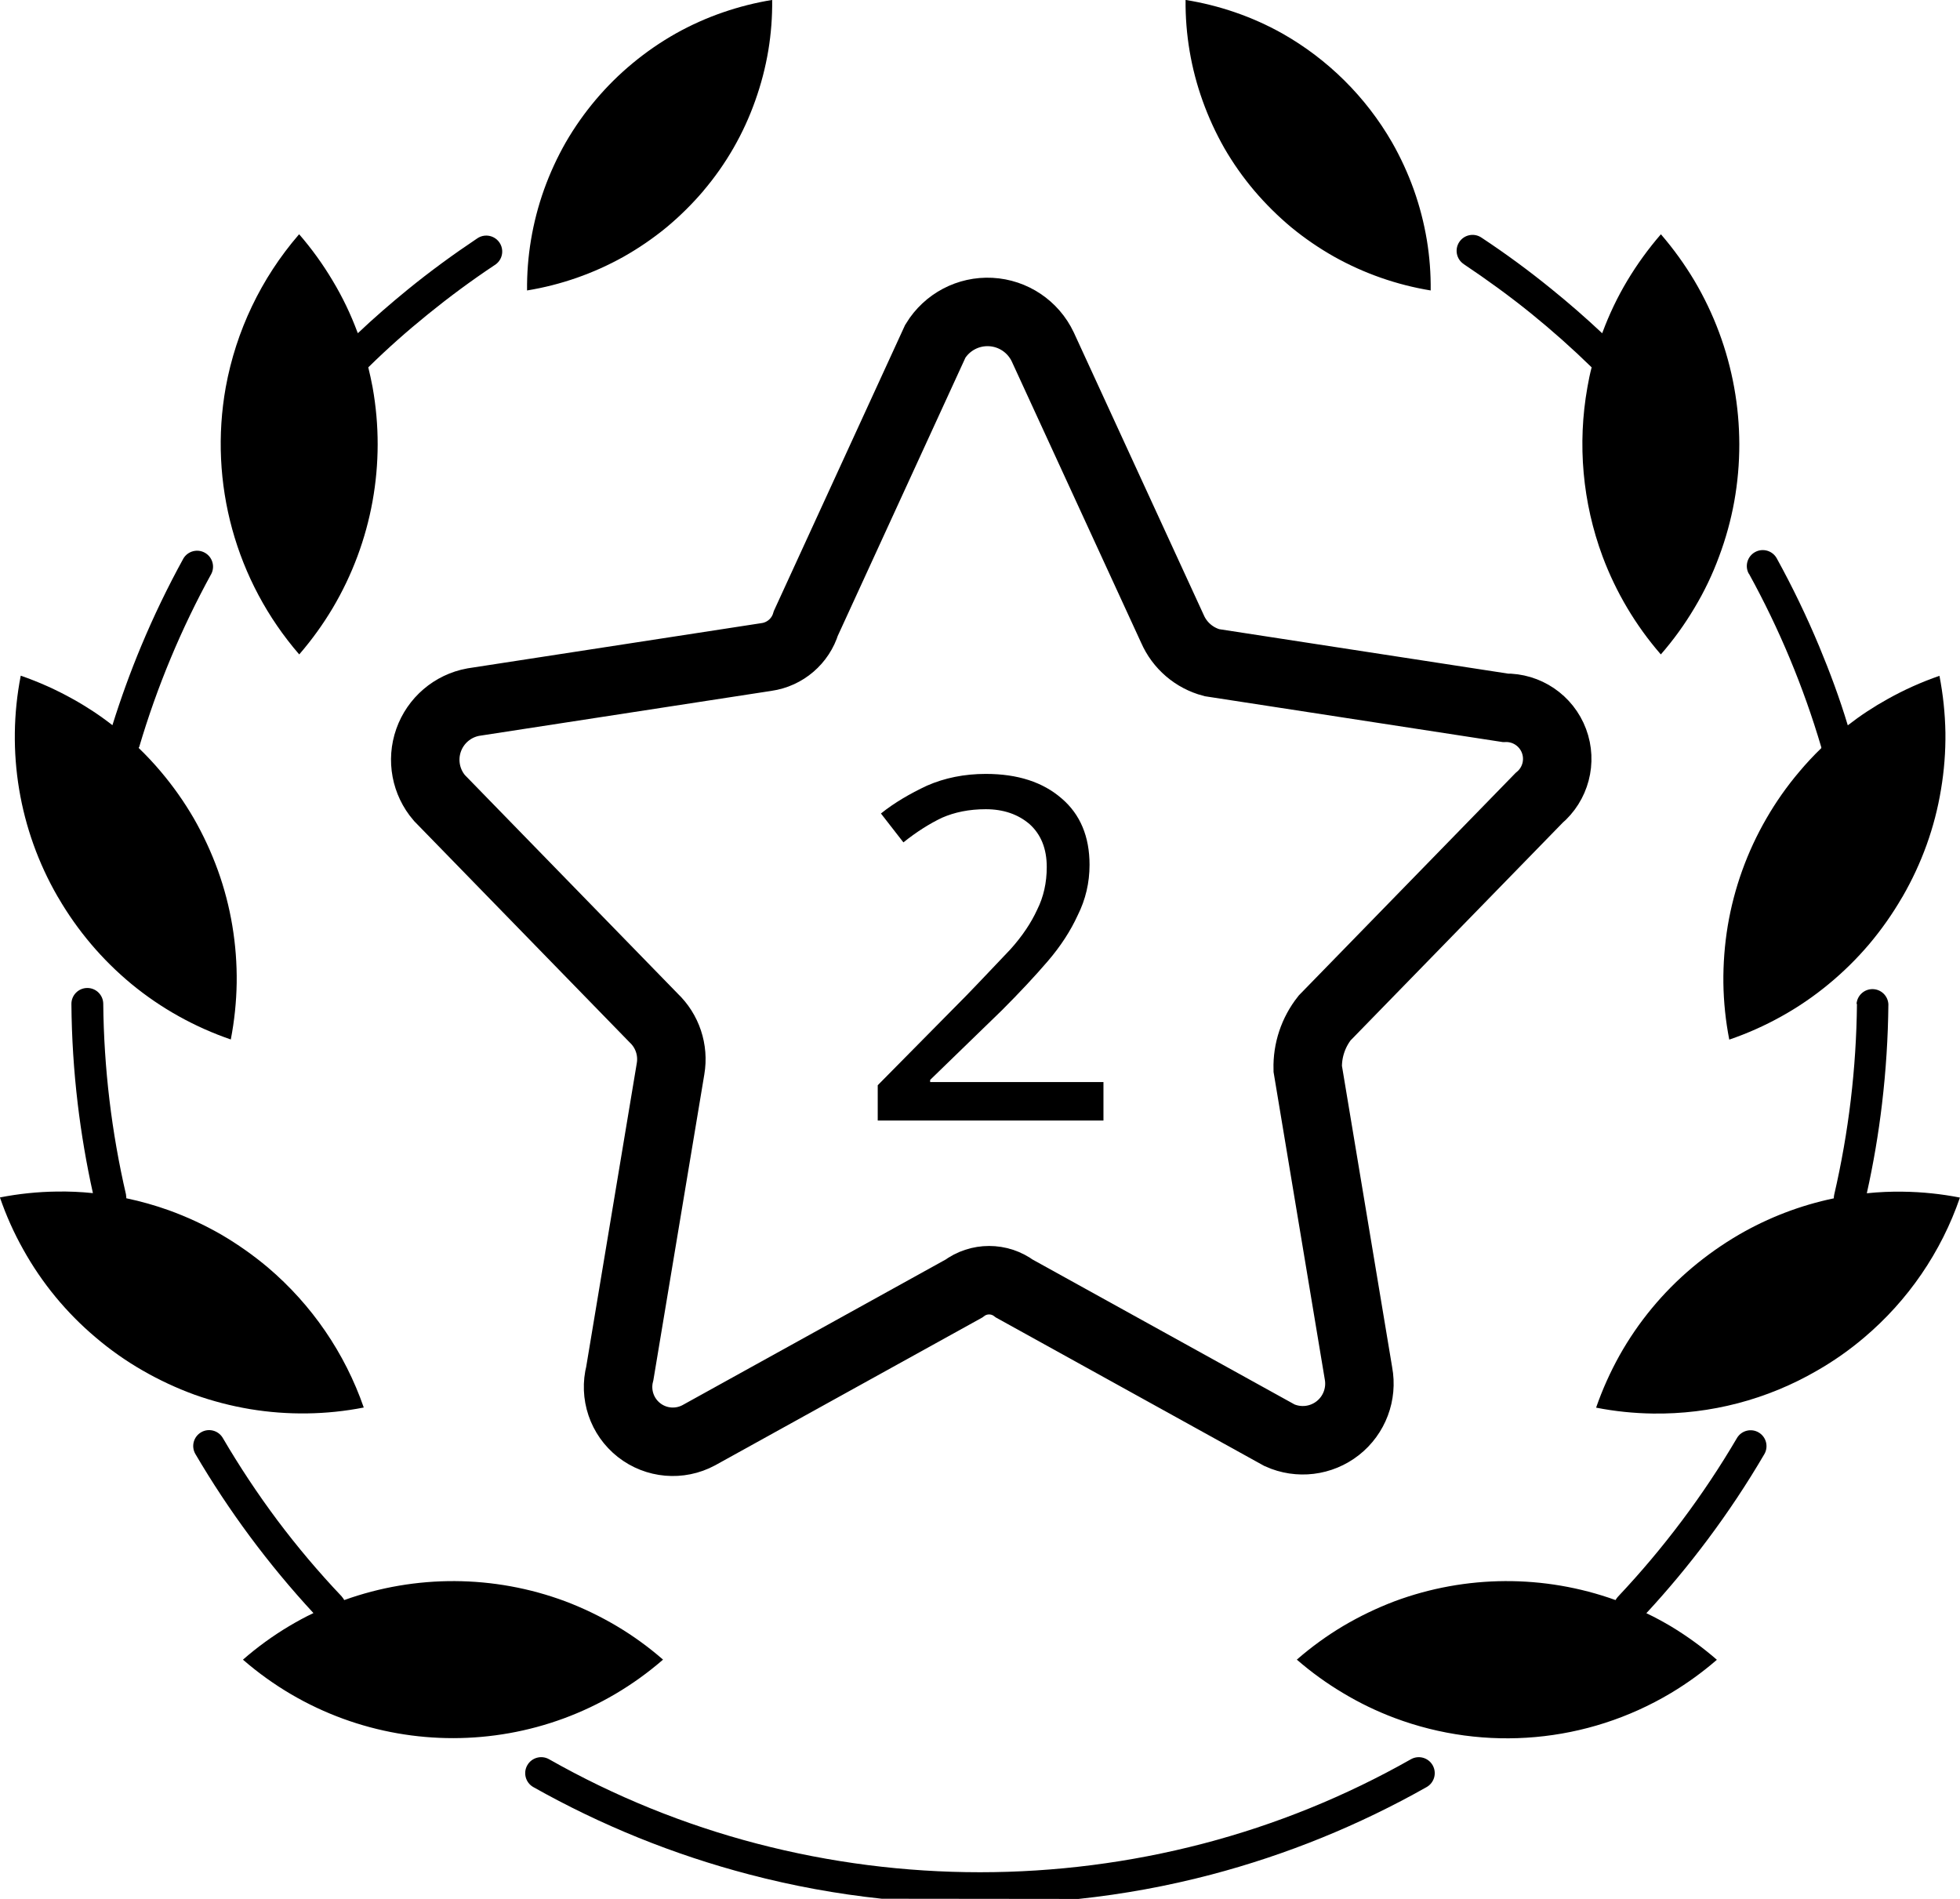
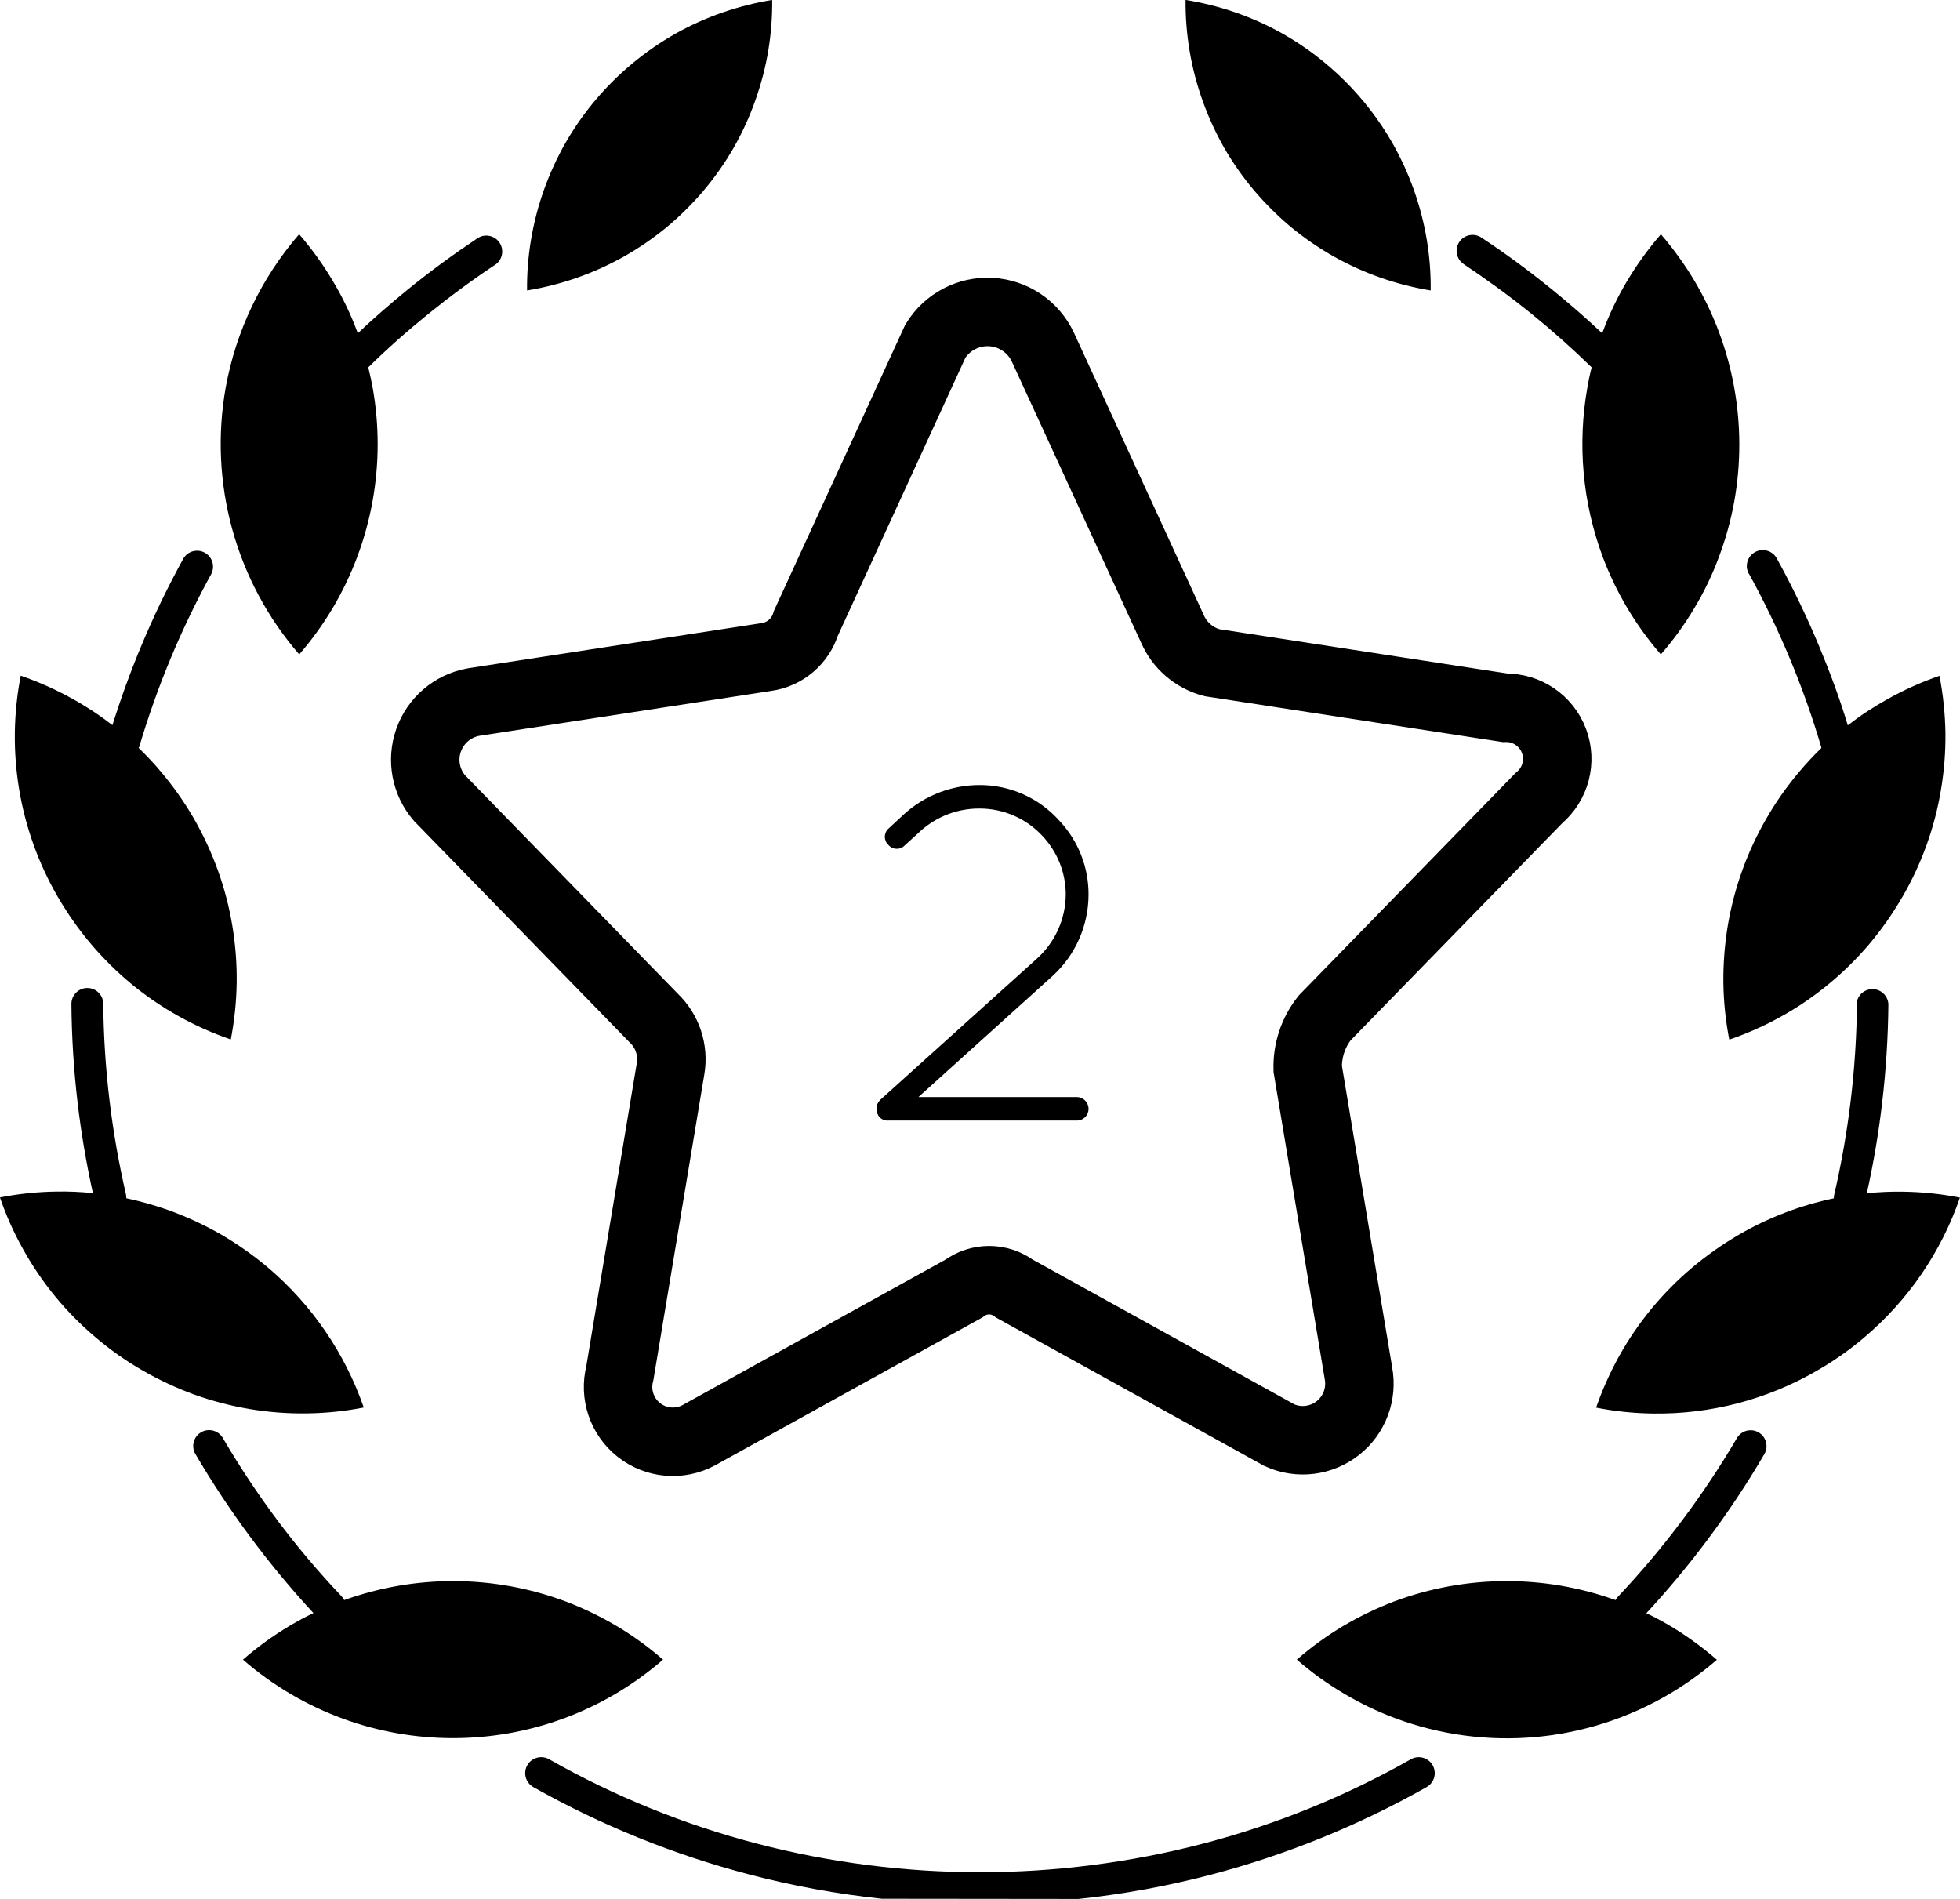
<svg xmlns="http://www.w3.org/2000/svg" width="28.627" height="27.73" viewBox="0 0 28.627 27.73">
  <g id="Grupo_1513" data-name="Grupo 1513" transform="translate(-154.855 -355)">
    <g id="icons" transform="translate(161.072 359.561)">
      <path id="favorite" d="M10.969,2.492,12.863,6.61a.871.871,0,0,0,.576.494l4.283.659a.746.746,0,0,1,.494,1.318l-3.13,3.212a1.15,1.15,0,0,0-.247.741l.741,4.447a.827.827,0,0,1-1.153.906l-3.871-2.141a.618.618,0,0,0-.741,0L5.945,18.387a.8.8,0,0,1-1.153-.906l.741-4.447a.83.83,0,0,0-.247-.741L2.157,9.08a.856.856,0,0,1,.494-1.4l4.283-.659a.706.706,0,0,0,.576-.494L9.4,2.409A.893.893,0,0,1,10.969,2.492Z" transform="translate(-1.956 -1.987)" fill="none" stroke="#000" stroke-width="1" />
    </g>
-     <text id="_2" data-name="2" transform="translate(167.331 371.365)" font-size="7" font-family="Quicksand-Regular, Quicksand">
-       <tspan x="0" y="0">2</tspan>
-     </text>
+     <path id="Trazado_311" data-name="Trazado 311" d="M.371-.049A.159.159,0,0,0,.5,0H3.255a.17.17,0,0,0,.168-.168.172.172,0,0,0-.168-.175H.938L2.9-2.114A1.611,1.611,0,0,0,3.423-3.3,1.561,1.561,0,0,0,3-4.375,1.556,1.556,0,0,0,1.827-4.9a1.643,1.643,0,0,0-1.085.413L.5-4.263A.161.161,0,0,0,.5-4.025a.161.161,0,0,0,.238.007l.238-.217a1.275,1.275,0,0,1,.854-.322,1.249,1.249,0,0,1,.931.413,1.247,1.247,0,0,1,.329.84,1.271,1.271,0,0,1-.42.938L.378-.3A.184.184,0,0,0,.371-.049Z" transform="translate(167.331 371.365)" />
    <g id="_x35_57_x2C__award_x2C__cup_x2C__prize_x2C__reward_x2C__victory" transform="translate(154.855 355)">
      <g id="Grupo_1375" data-name="Grupo 1375">
        <path id="Trazado_178" data-name="Trazado 178" d="M48.266,28.164a4.276,4.276,0,0,0,.438.622,4.477,4.477,0,0,0,.54.535,4.386,4.386,0,0,0,.628.43,4.32,4.32,0,0,0,1.408.492,4.23,4.23,0,0,0-.056-.736,4.3,4.3,0,0,0-.191-.737,4.375,4.375,0,0,0-.318-.691,4.289,4.289,0,0,0-1.6-1.588,4.208,4.208,0,0,0-.692-.31A4.343,4.343,0,0,0,47.7,26a4.247,4.247,0,0,0,.249,1.473A4.395,4.395,0,0,0,48.266,28.164Zm-7.607.622a4.186,4.186,0,0,0,.755-1.313,4.273,4.273,0,0,0,.192-.737A4.223,4.223,0,0,0,41.662,26a4.36,4.36,0,0,0-.717.181,4.2,4.2,0,0,0-.692.31,4.311,4.311,0,0,0-.626.431,4.255,4.255,0,0,0-.542.536,4.323,4.323,0,0,0-.437.621,4.375,4.375,0,0,0-.318.691,4.289,4.289,0,0,0-.191.737,4.234,4.234,0,0,0-.057.736,4.318,4.318,0,0,0,1.409-.492,4.383,4.383,0,0,0,.628-.43A4.456,4.456,0,0,0,40.659,28.787Zm-5.048,2.081c.233-.221.477-.432.728-.637.324-.264.662-.511,1.009-.743a.233.233,0,1,1,.257.388c-.337.224-.662.465-.974.718s-.59.5-.868.773c.024.1.045.194.063.291a4.693,4.693,0,0,1-.583,3.225,4.765,4.765,0,0,1-.482.669l-.007.007a4.694,4.694,0,0,1-1.073-3.9,4.7,4.7,0,0,1,1.065-2.228l.008-.007a4.721,4.721,0,0,1,.488.676,4.481,4.481,0,0,1,.362.753Zm-3.2,6.047,0,.012c.112.108.219.222.321.343a4.73,4.73,0,0,1,.482.683,4.854,4.854,0,0,1,.353.762,4.6,4.6,0,0,1,.21.805,4.71,4.71,0,0,1,.064.836,4.758,4.758,0,0,1-.086.827,4.689,4.689,0,0,1-.76-.339,4.623,4.623,0,0,1-.692-.472,4.7,4.7,0,0,1-1.068-1.261l-.01-.016a4.66,4.66,0,0,1-.538-3.225,4.682,4.682,0,0,1,.761.341,4.41,4.41,0,0,1,.578.382c.123-.393.263-.779.419-1.153a13.2,13.2,0,0,1,.619-1.284.233.233,0,0,1,.408.224,12.776,12.776,0,0,0-1.056,2.535Zm-.187,6.537a.242.242,0,0,1,.005.05,4.748,4.748,0,0,1,.623.176,4.845,4.845,0,0,1,.761.353,4.945,4.945,0,0,1,.684.482,4.705,4.705,0,0,1,1.4,2.045,4.621,4.621,0,0,1-.829.086,4.693,4.693,0,0,1-.834-.063,4.762,4.762,0,0,1-.808-.21,4.844,4.844,0,0,1-.761-.355,4.537,4.537,0,0,1-.683-.481,4.607,4.607,0,0,1-1.058-1.284,4.594,4.594,0,0,1-.341-.761,4.617,4.617,0,0,1,.829-.086,4.352,4.352,0,0,1,.529.023q-.143-.646-.222-1.306a13.232,13.232,0,0,1-.092-1.455.232.232,0,0,1,.465-.005,12.915,12.915,0,0,0,.333,2.789Zm3.151,5.866a.293.293,0,0,1,.037.052,4.7,4.7,0,0,1,3.228.018,4.849,4.849,0,0,1,.752.362,4.638,4.638,0,0,1,.668.483l.008.007a4.678,4.678,0,0,1-6.128.007l-.007-.007a4.632,4.632,0,0,1,.675-.49c.115-.068.233-.133.354-.19a13.438,13.438,0,0,1-1.726-2.326.232.232,0,0,1,.4-.235,12.889,12.889,0,0,0,.8,1.207A12.514,12.514,0,0,0,35.376,49.317ZM55.755,47a.232.232,0,0,1,.4.235,13.232,13.232,0,0,1-.831,1.252,13.379,13.379,0,0,1-.894,1.074c.122.057.24.122.356.19a4.83,4.83,0,0,1,.674.49l-.008.007a4.751,4.751,0,0,1-.668.482,4.672,4.672,0,0,1-4.031.361A4.592,4.592,0,0,1,50,50.727a4.669,4.669,0,0,1-.675-.488l.008-.007A4.694,4.694,0,0,1,50,49.749a4.891,4.891,0,0,1,.752-.362,4.7,4.7,0,0,1,3.228-.018.253.253,0,0,1,.038-.052A12.894,12.894,0,0,0,55.755,47ZM57.5,40.662a.233.233,0,0,1,.465.005,13.432,13.432,0,0,1-.093,1.455,13.025,13.025,0,0,1-.222,1.306,4.392,4.392,0,0,1,.531-.023,4.629,4.629,0,0,1,.829.086,4.663,4.663,0,0,1-1.4,2.045,4.555,4.555,0,0,1-.685.481,4.639,4.639,0,0,1-2.4.628,4.635,4.635,0,0,1-.829-.086,4.818,4.818,0,0,1,.341-.761A4.652,4.652,0,0,1,55.1,44.513a4.883,4.883,0,0,1,.685-.482,4.658,4.658,0,0,1,1.383-.529.233.233,0,0,1,.005-.05,12.916,12.916,0,0,0,.333-2.789ZM55.926,34.38a.233.233,0,1,1,.409-.224,13.238,13.238,0,0,1,.619,1.284c.156.375.3.761.418,1.154a4.468,4.468,0,0,1,.579-.382,4.664,4.664,0,0,1,.76-.341,4.793,4.793,0,0,1,.087.829,4.664,4.664,0,0,1-.065.834,4.567,4.567,0,0,1-.21.807,4.7,4.7,0,0,1-.351.755l-.01.016a4.786,4.786,0,0,1-.479.68,4.686,4.686,0,0,1-.59.581,4.528,4.528,0,0,1-.691.472,4.654,4.654,0,0,1-.761.339,4.668,4.668,0,0,1-.086-.827,4.8,4.8,0,0,1,.064-.836,4.671,4.671,0,0,1,.564-1.566,4.622,4.622,0,0,1,.482-.685,4.47,4.47,0,0,1,.32-.343l0-.013a12.7,12.7,0,0,0-1.057-2.535Zm-4.163-4.522a.232.232,0,1,1,.257-.388q.53.35,1.024.752.382.309.741.646l.006-.016a4.552,4.552,0,0,1,.361-.753,4.815,4.815,0,0,1,.49-.676l.007.007a4.8,4.8,0,0,1,.482.669,4.7,4.7,0,0,1,.583,3.225,4.638,4.638,0,0,1-.222.805,4.405,4.405,0,0,1-.361.753,4.616,4.616,0,0,1-.489.676l-.007-.007a4.679,4.679,0,0,1-.844-1.422,4.715,4.715,0,0,1-.222-2.472c.017-.1.038-.2.062-.291q-.422-.412-.881-.784C52.434,30.326,52.1,30.084,51.762,29.858Zm-8.5,23.873a13.027,13.027,0,0,1-1.937-.355A13.255,13.255,0,0,1,38.173,52.1a.233.233,0,0,1,.231-.406,12.6,12.6,0,0,0,3.035,1.232,12.911,12.911,0,0,0,6.517,0,12.619,12.619,0,0,0,3.035-1.232.233.233,0,0,1,.23.406,13.24,13.24,0,0,1-3.148,1.279,13.026,13.026,0,0,1-1.937.355Z" transform="translate(-30.384 -26.001)" fill-rule="evenodd" />
      </g>
    </g>
  </g>
</svg>
